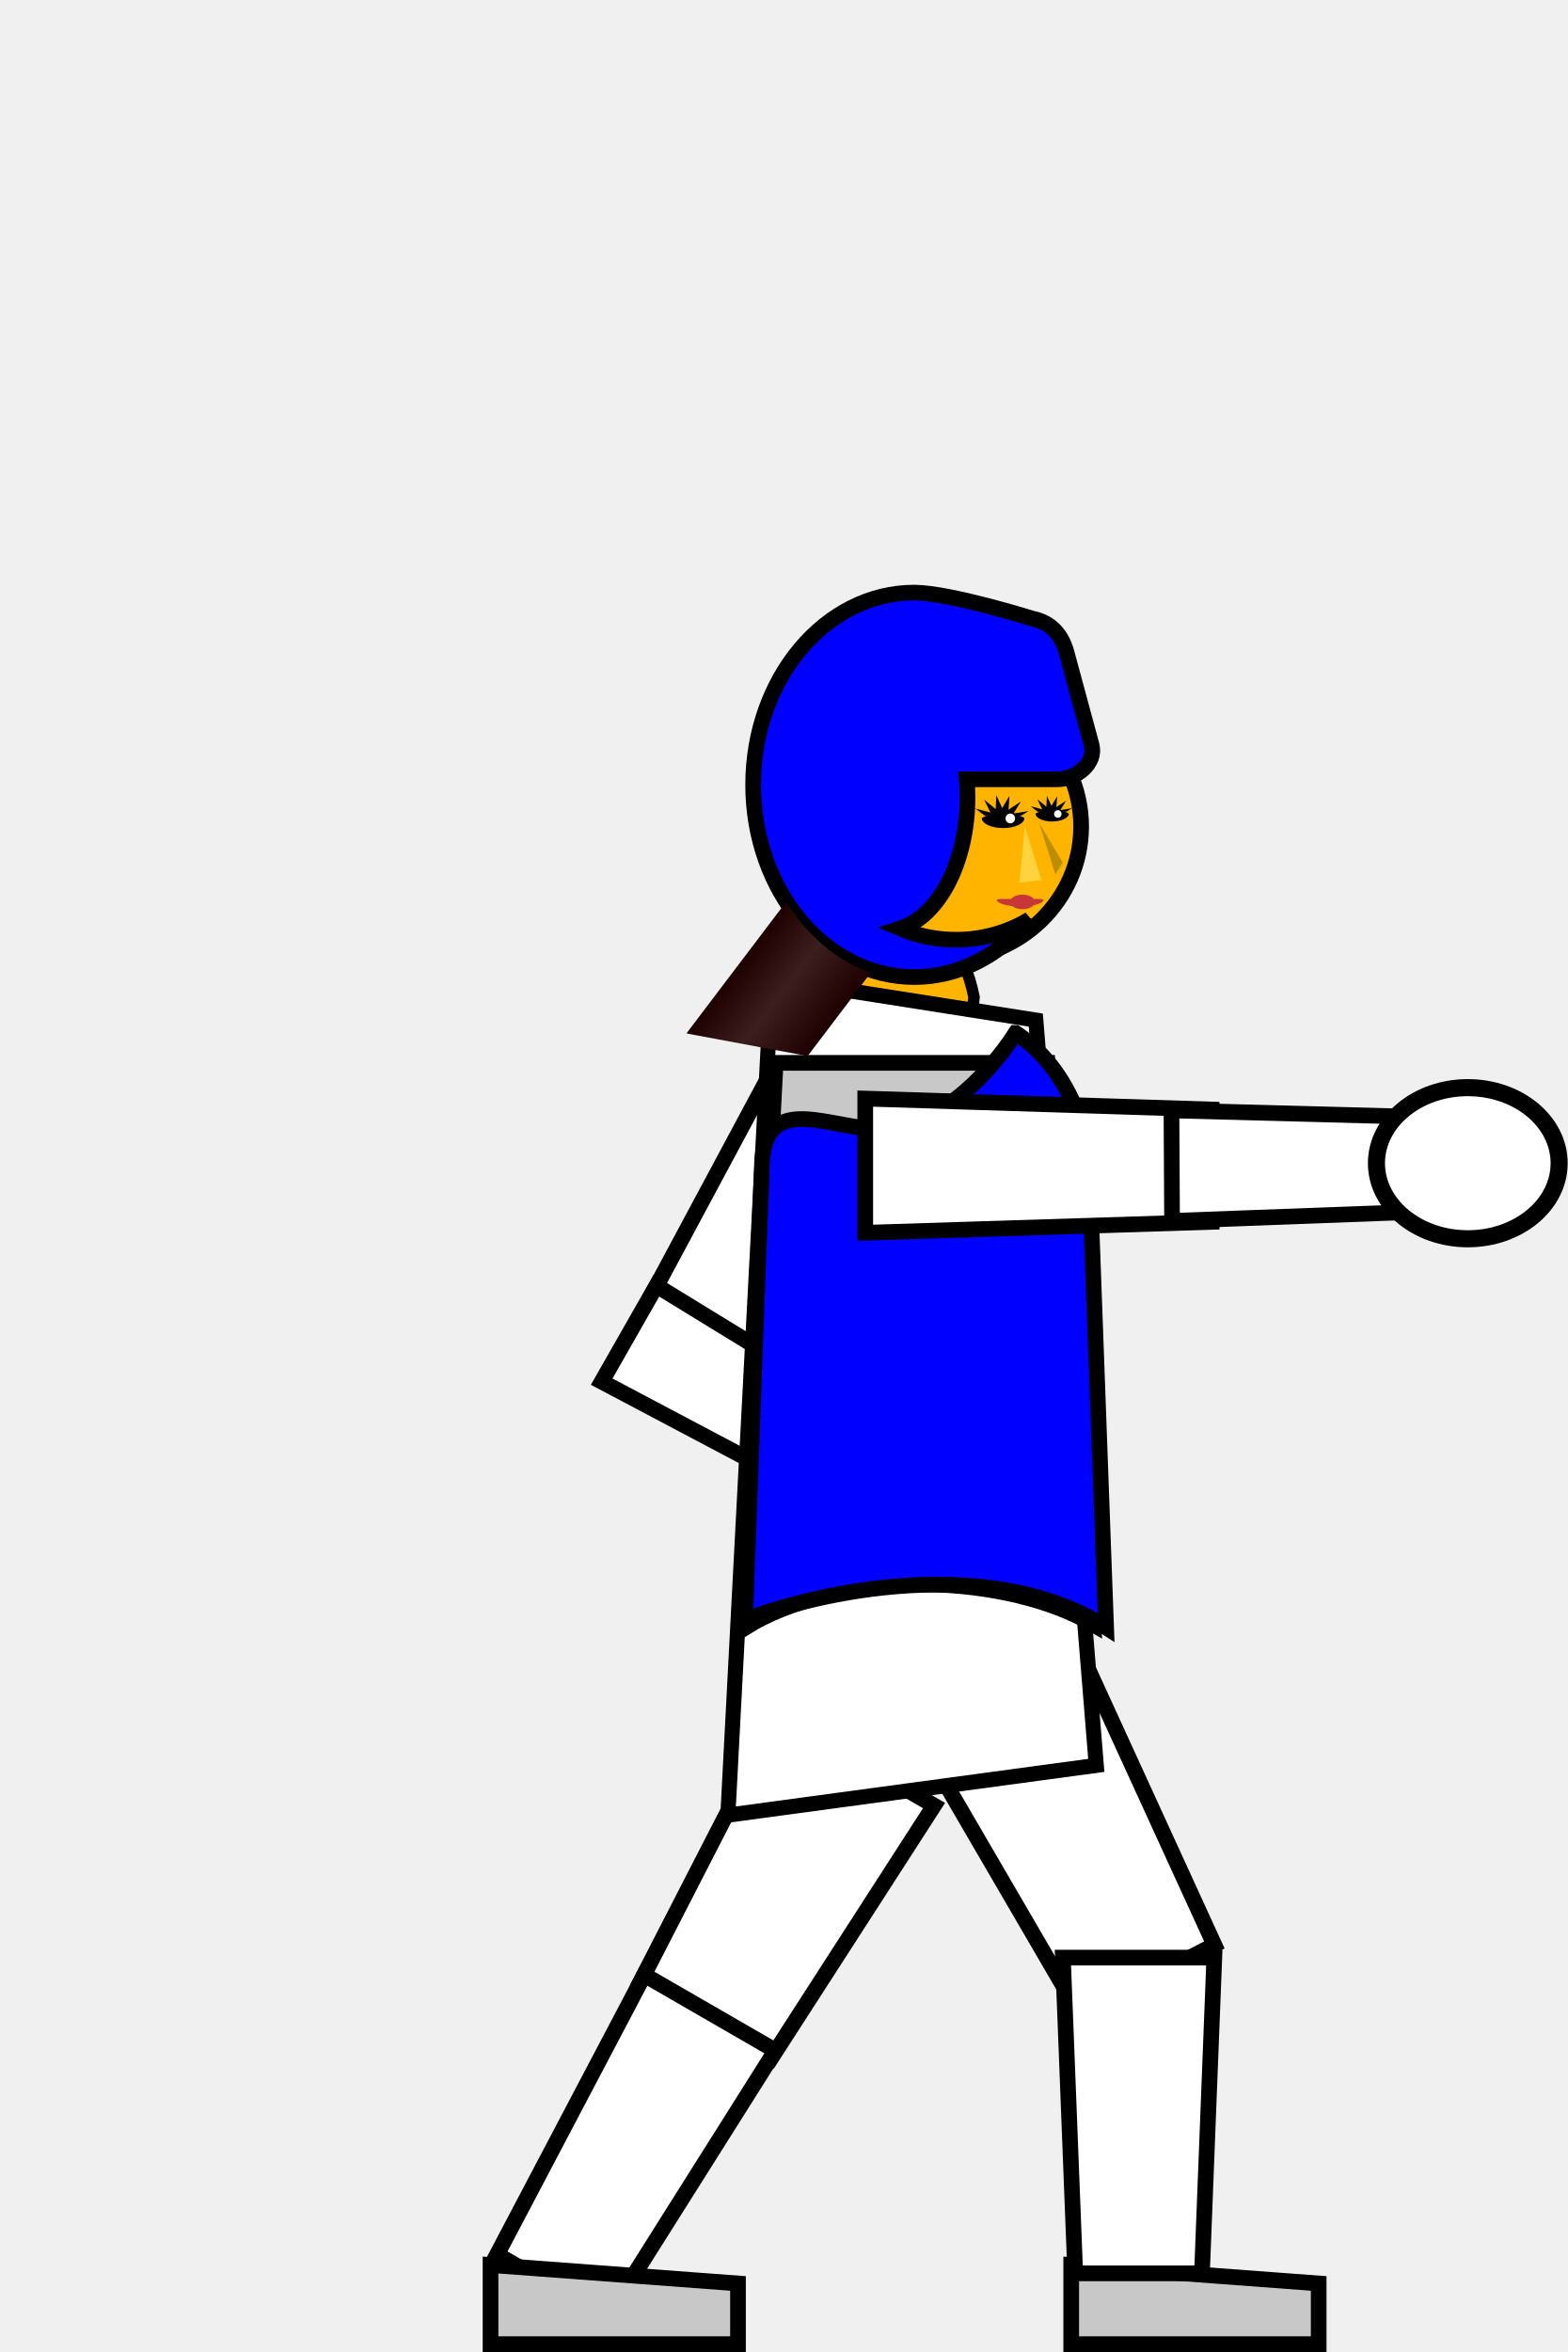
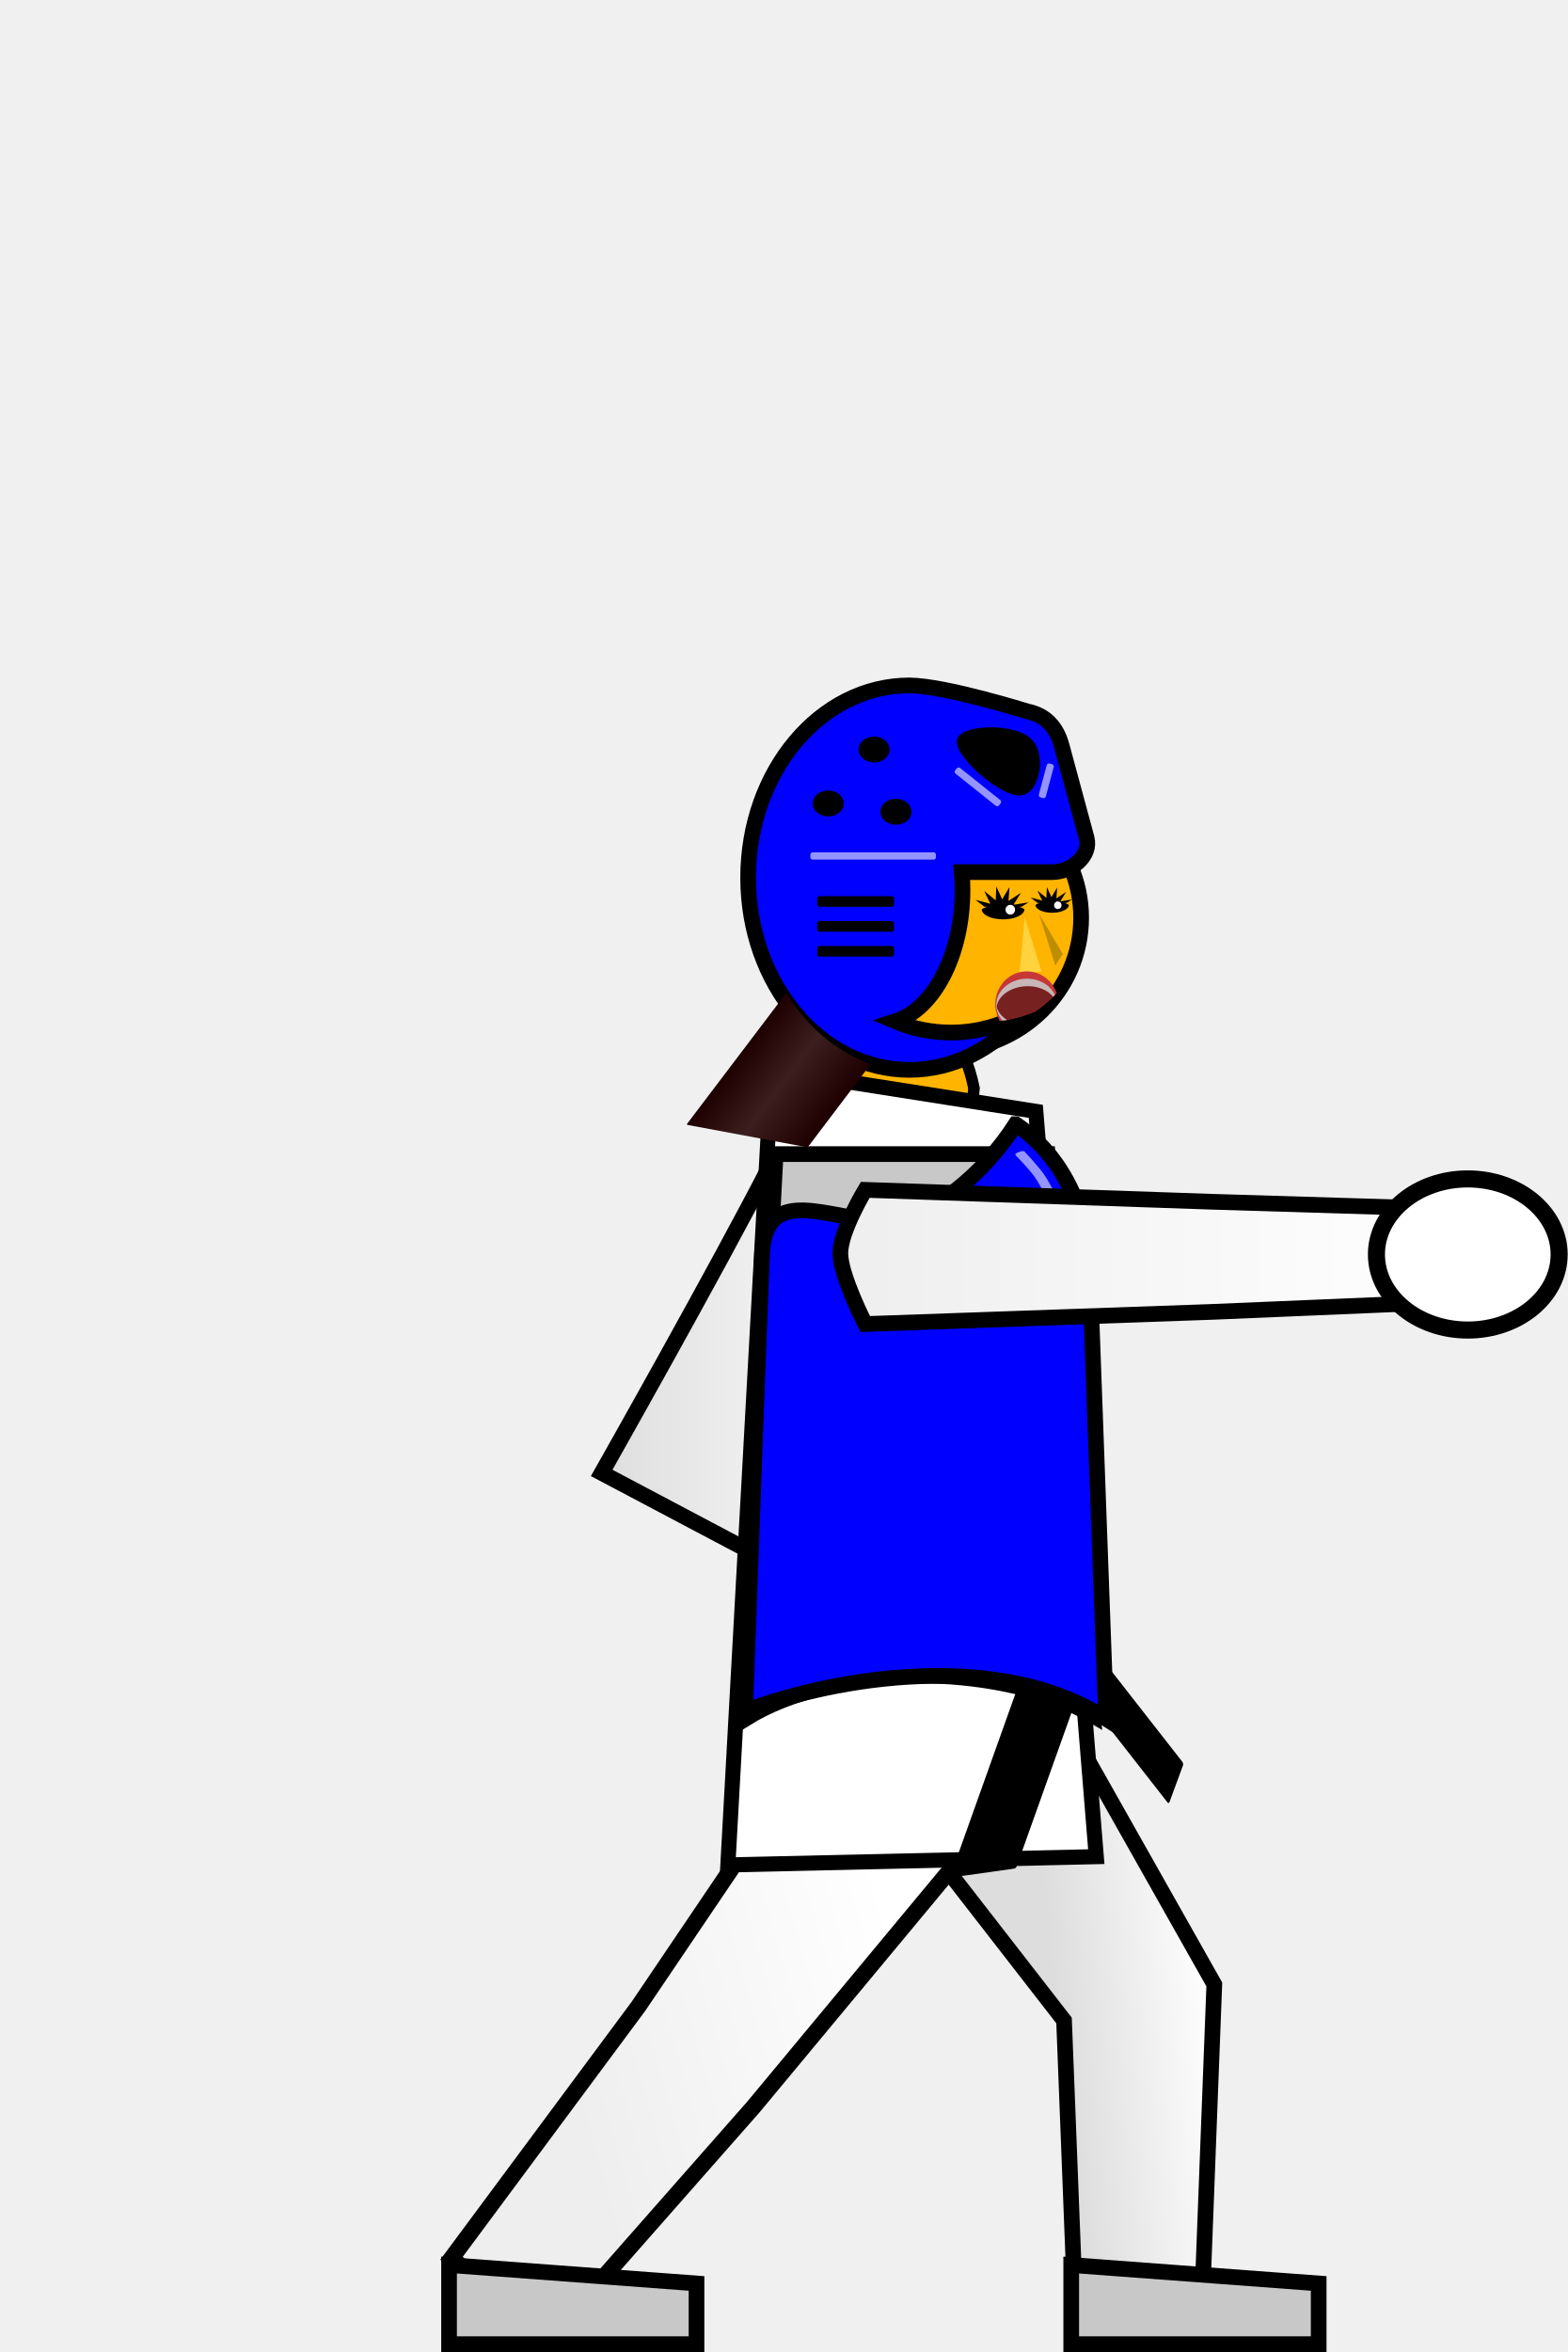
<svg xmlns="http://www.w3.org/2000/svg" xmlns:xlink="http://www.w3.org/1999/xlink" width="100mm" height="150mm" viewBox="0 0 100 150" version="1.1" id="svg5">
  <defs id="defs2">
-     <linearGradient xlink:href="#linearGradient23487" id="linearGradient23489" x1="-18.634" y1="55.656" x2="-3.588" y2="55.656" gradientUnits="userSpaceOnUse" gradientTransform="matrix(0.5139579,0.09587922,-0.3137708,0.4139604,137.3962,82.44059)" />
+     <linearGradient id="linearGradient2539">
+       <stop style="stop-color:#eeeeee;stop-opacity:1" offset="0" id="stop2535" />
+       <stop style="stop-color:#ffffff;stop-opacity:1" offset="1" id="stop2537" />
+     </linearGradient>
+     <linearGradient id="linearGradient2141">
+       <stop style="stop-color:#eeeeee;stop-opacity:1" offset="0" id="stop2137" />
+       <stop style="stop-color:#ffffff;stop-opacity:1" offset="1" id="stop2139" />
+     </linearGradient>
+     <linearGradient id="linearGradient1575">
+       <stop style="stop-color:#dddddd;stop-opacity:1" offset="0" id="stop1571" />
+       <stop style="stop-color:#ffffff;stop-opacity:1" offset="1" id="stop1573" />
+     </linearGradient>
+     <linearGradient xlink:href="#linearGradient23487" id="linearGradient23489" x1="-18.634" y1="55.656" x2="-3.588" y2="55.656" gradientUnits="userSpaceOnUse" gradientTransform="matrix(0.5139579,0.09587922,-0.3137708,0.4139604,137.3962,88.26142)" />
    <linearGradient id="linearGradient23487">
      <stop style="stop-color:#1e0000;stop-opacity:1" offset="0" id="stop23521" />
      <stop style="stop-color:#3c1e1e;stop-opacity:1" offset="0.466" id="stop23590" />
      <stop style="stop-color:#1e0000;stop-opacity:1" offset="1" id="stop23523" />
    </linearGradient>
+     <linearGradient xlink:href="#linearGradient1575" id="linearGradient1577" x1="256.531" y1="479.021" x2="294.666" y2="475.103" gradientUnits="userSpaceOnUse" gradientTransform="matrix(0.2645833,0,0,0.2645833,46.80748,10.7342)" />
+     <linearGradient xlink:href="#linearGradient1575" id="linearGradient1807" x1="142.456" y1="311.669" x2="219.113" y2="311.669" gradientUnits="userSpaceOnUse" />
+     <linearGradient xlink:href="#linearGradient2141" id="linearGradient1815" x1="200.71" y1="280.98" x2="352.817" y2="280.98" gradientUnits="userSpaceOnUse" />
+     <linearGradient xlink:href="#linearGradient2539" id="linearGradient2149" x1="140.488" y1="497.779" x2="218.829" y2="461.015" gradientUnits="userSpaceOnUse" gradientTransform="matrix(0.2612608,0.04179886,-0.04179886,0.2612608,93.47009,-3.869029)" />
  </defs>
  <g id="layer1" transform="translate(-72.30562,-42.20644)">
    <g id="g905" transform="translate(9.086056)">
-       <g id="g8972" transform="translate(21.70375,37.29307)">
-         <g id="g5030" transform="translate(0,1.5875)">
-           <path id="path846-8" style="fill:#ffb400;fill-opacity:1;stroke:#000000;stroke-width:0.736;stroke-linecap:round;stroke-miterlimit:3.5;stroke-dasharray:none;stroke-opacity:1;stop-color:#000000" d="m 102.05,63.263 a 4.643,8.583 4.771 0 1 1.596,3.646 4.643,8.583 4.771 0 1 -0.739,3.581 l -8.378,-0.699 a 4.643,8.583 4.771 0 1 -0.135,-3.654 4.643,8.583 4.771 0 1 2.179,-3.331 z" />
-           <ellipse style="fill:#ffb400;fill-opacity:1;stroke:#000000;stroke-width:1;stroke-linecap:round;stroke-miterlimit:3.5;stroke-dasharray:none;stroke-opacity:1;stop-color:#000000" id="path846" cx="101.775" cy="56.038" rx="8.705" ry="8.451" />
-           <path id="path846-5-7" style="fill:#000000;fill-opacity:1;stroke:#000000;stroke-width:1.127;stroke-linecap:round;stroke-miterlimit:3.5;stroke-dasharray:none;stroke-opacity:1;stop-color:#000000" d="m 101.775,47.587 a 8.705,8.451 0 0 0 -8.705,8.451 8.705,8.451 0 0 0 3.502,6.768 8.642,10.807 0 0 0 5.908,-10.245 8.642,10.807 0 0 0 -0.012,-0.552 8.642,10.807 40.838 0 0 2.193,-2.026 8.642,10.807 40.838 0 0 1.097,-1.46 8.705,8.451 0 0 0 -3.982,-0.936 z" />
-           <path id="path846-6" style="fill:#0000ff;fill-opacity:1;stroke:#000000;stroke-width:1;stroke-linecap:round;stroke-miterlimit:3.5;stroke-dasharray:none;stroke-opacity:1;stop-color:#000000" d="m 99.848,41.119 c -5.683,-2.15e-4 -10.291,5.488 -10.291,12.259 -7.1e-5,6.771 4.607,12.259 10.291,12.259 2.764,-0.001 5.412,-1.327 7.347,-3.68 -1.388,0.847 -3.021,1.3 -4.692,1.302 -1.273,-1.3e-5 -2.479,-0.258 -3.561,-0.716 a 5.333,8.532 0 0 0 4.289,-8.365 5.333,8.532 0 0 0 -0.049,-1.153 h 5.772 c 1.214,0 2.508,-1.019 2.191,-2.191 l -1.587,-5.865 c -0.317,-1.171 -1.001,-1.951 -2.191,-2.191 0,0 -5.211,-1.634 -7.518,-1.659 z" />
+       <g id="g3319">
+         <g id="g8972" transform="translate(21.70375,37.29307)">
+           <g id="g5030" transform="translate(0,7.408333)">
+             <path id="path846-8" style="fill:#ffb400;fill-opacity:1;stroke:#000000;stroke-width:0.736;stroke-linecap:round;stroke-miterlimit:3.5;stroke-dasharray:none;stroke-opacity:1;stop-color:#000000" d="m 102.05,63.263 a 4.643,8.583 4.771 0 1 1.596,3.646 4.643,8.583 4.771 0 1 -0.739,3.581 l -8.378,-0.699 a 4.643,8.583 4.771 0 1 -0.135,-3.654 4.643,8.583 4.771 0 1 2.179,-3.331 z" />
+             <ellipse style="fill:#ffb400;fill-opacity:1;stroke:#000000;stroke-width:1;stroke-linecap:round;stroke-miterlimit:3.5;stroke-dasharray:none;stroke-opacity:1;stop-color:#000000" id="path846" cx="101.775" cy="56.038" rx="8.705" ry="8.451" />
+             <path id="path846-5-7" style="fill:#000000;fill-opacity:1;stroke:#000000;stroke-width:1.127;stroke-linecap:round;stroke-miterlimit:3.5;stroke-dasharray:none;stroke-opacity:1;stop-color:#000000" d="m 101.775,47.587 a 8.705,8.451 0 0 0 -8.705,8.451 8.705,8.451 0 0 0 3.502,6.768 8.642,10.807 0 0 0 5.908,-10.245 8.642,10.807 0 0 0 -0.012,-0.552 8.642,10.807 40.838 0 0 2.193,-2.026 8.642,10.807 40.838 0 0 1.097,-1.46 8.705,8.451 0 0 0 -3.982,-0.936 z" />
+           </g>
+           <g id="g6701" transform="translate(-5.291666)">
+             <path id="rect4637-4-4" style="fill:url(#linearGradient1577);fill-opacity:1;stroke:#000000;stroke-width:1;stroke-linecap:round;stroke-miterlimit:3.5;stroke-dasharray:none;stop-color:#000000" d="m 116.292,117.348 -10.241,5.31 8.63,11.113 0.712,18.242 h 8.085 l 0.788,-20.54 z" />
+             <path id="rect5732-6" style="fill:#c8c8c8;fill-opacity:1;stroke:#000000;stroke-width:1;stroke-linecap:round;stroke-miterlimit:3.5;stroke-dasharray:none;stop-color:#000000" d="m 115.139,149.367 15.785,1.174 v 3.872 h -15.785 z" />
+           </g>
+           <g id="g6701-2" transform="translate(-31.75,5.820833)">
+             <path id="rect4637-4-4-1" style="fill:url(#linearGradient2149);fill-opacity:1;stroke:#000000;stroke-width:1.041;stroke-linecap:round;stroke-miterlimit:3.5;stroke-dasharray:none;stop-color:#000000" d="m 125.465,110.075 -11.476,16.974 -11.923,16.065 6.275,5.098 12.973,-14.735 12.996,-15.64 z" />
+             <path id="rect5732-6-7" style="fill:#c8c8c8;fill-opacity:1;stroke:#000000;stroke-width:1;stroke-linecap:round;stroke-miterlimit:3.5;stroke-dasharray:none;stop-color:#000000" d="m 101.91,143.546 15.785,1.174 v 3.872 h -15.785 z" />
+           </g>
+           <g id="g6487" transform="rotate(75,96.46443,73.94766)">
+             <path id="rect4637-4-4-3" style="fill:url(#linearGradient1807);fill-opacity:1;stroke:#000000;stroke-width:3.78;stroke-linecap:round;stroke-miterlimit:3.5;stroke-dasharray:none;stop-color:#000000" d="m 185.922,258.43 c -12.97,25.328 -40.863,74.605 -40.863,74.605 l 60.459,31.977 11.047,-19.373 -33.824,-20.732 31.195,-50.303 z" transform="matrix(0.06847921,-0.2555679,0.2555679,0.06847921,21.18317,110.6631)" />
+             <ellipse style="opacity:1;fill:#ffffff;fill-opacity:1;stroke:#000000;stroke-width:1.089;stroke-linecap:round;stroke-miterlimit:3.5;stroke-dasharray:none;stroke-opacity:1;stop-color:#000000" id="path6258" cx="151.571" cy="-2.255" transform="matrix(0.8660254,0.5,0.5,-0.8660254,0,0)" rx="4.819" ry="5.827" />
+           </g>
+           <path id="rect4637" style="opacity:1;fill:#ffffff;fill-opacity:1;stroke:#000000;stroke-width:0.962;stroke-linecap:round;stroke-miterlimit:3.5;stop-color:#000000" d="m 90.744,73.145 16.844,2.646 3.858,47.531 -23.501,0.529 z" />
+           <g id="g13167" transform="translate(90.4875,5.820833)">
+             <rect style="fill:#000000;fill-opacity:1;stroke:none;stroke-width:0.304;stroke-linecap:round;stroke-miterlimit:3.5;stroke-dasharray:none;stroke-opacity:1;stop-color:#000000" id="rect11194-5" width="2.753" height="16.469" x="-58.976" y="-74.638" ry="0.132" transform="matrix(0.3456312,-0.9383704,-0.6158489,-0.7878643,0,0)" />
+             <g id="g12041">
+               <path id="rect4637-5" style="fill:#c8c8c8;fill-opacity:1;stroke:#000000;stroke-width:3.78;stroke-linecap:round;stroke-miterlimit:3.5;stroke-dasharray:none;stop-color:#000000" d="m 411.68,115.238 -10.984,135.336 c 10.059,-5.886 24.756,-9.402 40.428,-9.674 16.888,0.028 32.823,3.833 43.256,10.33 l -7.135,-135.992 z" transform="matrix(-0.2645833,0,0,0.2645833,126.7747,42.20644)" />
+             </g>
+             <rect style="fill:#000000;fill-opacity:1;stroke:none;stroke-width:0.36;stroke-linecap:round;stroke-miterlimit:3.5;stroke-dasharray:none;stroke-opacity:1;stop-color:#000000" id="rect11194" width="4.263" height="14.942" x="-61.699" y="119.732" ry="0.12" transform="matrix(-0.9902578,0.1392464,-0.3360988,0.9418268,0,0)" />
+             <path id="path848-9-3" style="fill:#0000ff;fill-opacity:1;stroke:#000000;stroke-width:1;stroke-linecap:round;stroke-miterlimit:3.5;stroke-dasharray:none;stroke-opacity:1;stop-color:#000000" d="m 15.819,70.788 c 3.439,2.307 4.921,6.514 4.763,10.498 0.334,9.139 0.669,18.278 1.003,27.416 -6.79,-4.365 -17.076,-2.698 -23.03,-0.485 0.371,-9.754 0.688,-19.551 1.09,-29.278 0.296,-4.402 4.39,-2.004 7.605,-2.004 3.214,0 6.619,-3.118 8.568,-6.147 z" />
+             <path id="rect6155-8" style="fill:#ffffff;fill-opacity:0.582;stroke-width:0.484;stroke-linecap:round;stroke-miterlimit:3.5;stop-color:#000000" d="m 16.399,72.553 c 0,0 0.855,0.907 1.229,1.444 0.374,0.537 0.989,1.782 0.989,1.782 0.03,0.056 -0.016,0.126 -0.117,0.163 l -0.222,0.08 c -0.102,0.037 -0.213,0.023 -0.25,-0.031 0,0 -0.606,-1.282 -0.983,-1.819 -0.377,-0.537 -1.235,-1.407 -1.235,-1.407 -0.044,-0.051 0.016,-0.126 0.117,-0.163 l 0.222,-0.08 c 0.102,-0.037 0.213,-0.023 0.25,0.031 z" />
+           </g>
+           <g id="g6482" transform="rotate(-120,104.3453,83.30519)">
+             <path id="rect4637-4-4-3-5" style="fill:url(#linearGradient1815);fill-opacity:1;stroke:#000000;stroke-width:3.78;stroke-linecap:round;stroke-miterlimit:3.5;stroke-dasharray:none;stop-color:#000000" d="m 208.6,264.803 c 0,0 -6,9.897 -6,15.289 0,5.392 6,17.061 6,17.061 l 83.516,-2.928 58.803,-2.477 -0.119,-22.299 -58.684,-1.778 z" transform="matrix(-0.1322917,0.2291359,-0.2291359,-0.1322917,198.6084,65.17872)" />
+             <ellipse style="fill:#ffffff;fill-opacity:1;stroke:#000000;stroke-width:1.089;stroke-linecap:round;stroke-miterlimit:3.5;stroke-dasharray:none;stroke-opacity:1;stop-color:#000000" id="path6258-6" cx="-130.405" cy="50.77" transform="matrix(-0.8660254,-0.5,-0.5,0.8660254,0,0)" rx="4.819" ry="5.827" />
+           </g>
+           <g id="g5030-9" transform="translate(-0.3194436,7.50696)">
+             <path id="path846-5-7-5" style="fill:#000000;fill-opacity:1;stroke:#000000;stroke-width:1.127;stroke-linecap:round;stroke-miterlimit:3.5;stroke-dasharray:none;stroke-opacity:1;stop-color:#000000" d="m 101.775,47.587 a 8.705,8.451 0 0 0 -8.705,8.451 8.705,8.451 0 0 0 3.502,6.768 8.642,10.807 0 0 0 5.908,-10.245 8.642,10.807 0 0 0 -0.012,-0.552 8.642,10.807 40.838 0 0 2.193,-2.026 8.642,10.807 40.838 0 0 1.097,-1.46 8.705,8.451 0 0 0 -3.982,-0.936 z" />
+             <path id="path846-6-0" style="fill:#0000ff;fill-opacity:1;stroke:#000000;stroke-width:1;stroke-linecap:round;stroke-miterlimit:3.5;stroke-dasharray:none;stroke-opacity:1;stop-color:#000000" d="m 99.848,41.119 c -5.683,-2.15e-4 -10.291,5.488 -10.291,12.259 -7.1e-5,6.771 4.607,12.259 10.291,12.259 2.764,-0.001 5.412,-1.327 7.347,-3.68 -1.388,0.847 -3.021,1.3 -4.692,1.302 -1.273,-1.3e-5 -2.479,-0.258 -3.561,-0.716 a 5.333,8.532 0 0 0 4.289,-8.365 5.333,8.532 0 0 0 -0.049,-1.153 h 5.772 c 1.214,0 2.508,-1.019 2.191,-2.191 l -1.587,-5.865 c -0.317,-1.171 -1.001,-1.951 -2.191,-2.191 0,0 -5.211,-1.634 -7.518,-1.659 z" />
+             <ellipse style="fill:#000000;fill-opacity:1;stroke:none;stroke-width:0.58;stroke-linecap:round;stroke-miterlimit:3.5;stroke-dasharray:none;stop-color:#000000" id="path3135-1" cx="98.987" cy="49.177" rx="0.991" ry="0.827" />
+             <ellipse style="fill:#000000;fill-opacity:1;stroke:none;stroke-width:0.58;stroke-linecap:round;stroke-miterlimit:3.5;stroke-dasharray:none;stop-color:#000000" id="path3135-1-2" cx="94.666" cy="48.648" rx="0.991" ry="0.827" />
+             <ellipse style="fill:#000000;fill-opacity:1;stroke:none;stroke-width:0.58;stroke-linecap:round;stroke-miterlimit:3.5;stroke-dasharray:none;stop-color:#000000" id="path3135-1-2-9" cx="97.591" cy="45.208" rx="0.991" ry="0.827" />
+             <rect style="fill:#000000;fill-opacity:1;stroke:none;stroke-width:1;stroke-linecap:round;stroke-miterlimit:3.5;stroke-dasharray:none;stop-color:#000000" id="rect3877" width="4.893" height="0.677" x="93.967" y="54.56" ry="0.144" />
+             <rect style="fill:#000000;fill-opacity:1;stroke:none;stroke-width:1;stroke-linecap:round;stroke-miterlimit:3.5;stroke-dasharray:none;stop-color:#000000" id="rect3877-0" width="4.893" height="0.677" x="93.967" y="56.148" ry="0.144" />
+             <rect style="fill:#000000;fill-opacity:1;stroke:none;stroke-width:1;stroke-linecap:round;stroke-miterlimit:3.5;stroke-dasharray:none;stop-color:#000000" id="rect3877-0-8" width="4.893" height="0.677" x="93.967" y="57.735" ry="0.144" />
+             <path style="fill:#000000;fill-opacity:1;stroke:#000000;stroke-width:1.89;stroke-linecap:round;stroke-miterlimit:3.5;stroke-dasharray:none;stroke-opacity:1;stop-color:#000000" id="path4195" transform="matrix(-0.1215245,0.07299645,0.140668,0.1340789,113.4309,9.898189)" d="m 235.143,156.111 c -3.624,1.832 -9.731,-1.071 -13.13,-3.294 -3.399,-2.223 -8.505,-6.655 -8.279,-10.71 0.226,-4.055 5.793,-7.892 9.417,-9.724 3.624,-1.832 10.016,-4.038 13.415,-1.815 3.399,2.223 3.938,8.963 3.713,13.018 -0.226,4.055 -1.511,10.693 -5.136,12.525 z" />
+             <rect style="fill:#ffffff;fill-opacity:0.582;stroke:none;stroke-width:0.587;stroke-linecap:round;stroke-miterlimit:3.5;stroke-dasharray:none;stroke-opacity:1;stop-color:#000000" id="rect6155" width="8.007" height="0.463" x="93.529" y="51.765" ry="0.144" />
+             <rect style="fill:#ffffff;fill-opacity:0.582;stroke:none;stroke-width:0.393;stroke-linecap:round;stroke-miterlimit:3.5;stroke-dasharray:none;stroke-opacity:1;stop-color:#000000" id="rect6155-6" width="3.58" height="0.463" x="109.357" y="-28.006" ry="0.144" transform="rotate(38.57354)" />
+             <rect style="fill:#ffffff;fill-opacity:0.582;stroke:none;stroke-width:0.31;stroke-linecap:round;stroke-miterlimit:3.5;stroke-dasharray:none;stroke-opacity:1;stop-color:#000000" id="rect6155-6-3" width="2.235" height="0.463" x="-18.609" y="116.862" ry="0.144" transform="rotate(-75)" />
+           </g>
        </g>
-         <g id="g6701" transform="translate(-5.291666)">
-           <path id="rect4637-4-4" style="fill:#ffffff;fill-opacity:1;stroke:#000000;stroke-width:1;stroke-linecap:round;stroke-miterlimit:3.5;stroke-dasharray:none;stop-color:#000000" d="m 124.27,128.951 -8.573,4.446 -9.645,-16.559 10.241,-5.31 z" />
-           <path id="rect5732-6" style="fill:#c8c8c8;fill-opacity:1;stroke:#000000;stroke-width:1;stroke-linecap:round;stroke-miterlimit:3.5;stroke-dasharray:none;stop-color:#000000" d="m 115.139,149.367 15.785,1.174 v 3.872 h -15.785 z" />
-           <path id="rect4637-4" style="fill:#ffffff;fill-opacity:1;stroke:#000000;stroke-width:1;stroke-linecap:round;stroke-miterlimit:3.5;stroke-dasharray:none;stop-color:#000000" d="m 123.479,149.896 h -8.085 l -0.786,-20.134 h 9.658 z" />
+         <g id="g18120" transform="translate(21.84576,44.93595)">
+           <path id="path20062" style="opacity:1;fill:#ffdd55;fill-opacity:0.733;stroke-width:0.78;stroke-linecap:round;stroke-miterlimit:3.5;stop-color:#000000" d="m 107.812,59.22 -1.423,0.173 0.141,-1.287 0.203,-2.34 0.539,1.727 z" />
+           <path id="path20062-7" style="opacity:1;fill:#806600;fill-opacity:0.502;stroke-width:0.558;stroke-linecap:round;stroke-miterlimit:3.5;stop-color:#000000" d="m 108.69,58.85 0.481,-0.738 -1.516,-2.547 0.518,1.642 z" />
+           <g id="g23030">
+             <path id="path1833" style="fill:#000000;fill-opacity:1;stroke:none;stroke-width:1.264;stroke-linecap:round;stroke-miterlimit:3.5;stop-color:#000000" d="m 191.004,178.789 -0.152,3.344 -2.766,-2.248 1.479,3.076 -3.58,-0.949 2.139,1.662 h 0.654 a 5.142,2.431 0 0 0 -1.293,0.611 5.142,2.431 0 0 0 5.143,2.432 5.142,2.431 0 0 0 5.143,-2.432 5.142,2.431 0 0 0 -1.293,-0.611 h 0.611 l 1.699,-1.066 -3.379,0.561 a 5.142,2.431 0 0 0 -0.199,-0.094 l 1.734,-2.775 -3.01,1.979 0.234,-3.344 -1.758,2.955 z" transform="matrix(0.2645833,0,0,0.2645833,54.39256,6.50089)" />
+             <ellipse style="fill:#ffffff;fill-opacity:1;stroke:none;stroke-width:0.913;stroke-linecap:round;stroke-miterlimit:3.5;stroke-dasharray:none;stroke-opacity:1;stop-color:#000000" id="path18144" cx="105.82" cy="55.288" rx="0.305" ry="0.311" />
+           </g>
+           <g id="g23030-8" transform="matrix(0.7809847,0,0,0.7809847,26.20567,11.82334)">
+             <path id="path1833-83" style="fill:#000000;fill-opacity:1;stroke:none;stroke-width:1.264;stroke-linecap:round;stroke-miterlimit:3.5;stop-color:#000000" d="m 191.004,178.789 -0.152,3.344 -2.766,-2.248 1.479,3.076 -3.58,-0.949 2.139,1.662 h 0.654 a 5.142,2.431 0 0 0 -1.293,0.611 5.142,2.431 0 0 0 5.143,2.432 5.142,2.431 0 0 0 5.143,-2.432 5.142,2.431 0 0 0 -1.293,-0.611 h 0.611 l 1.699,-1.066 -3.379,0.561 a 5.142,2.431 0 0 0 -0.199,-0.094 l 1.734,-2.775 -3.01,1.979 0.234,-3.344 -1.758,2.955 z" transform="matrix(0.2645833,0,0,0.2645833,54.39256,6.50089)" />
+             <ellipse style="fill:#ffffff;fill-opacity:1;stroke:none;stroke-width:0.913;stroke-linecap:round;stroke-miterlimit:3.5;stroke-dasharray:none;stroke-opacity:1;stop-color:#000000" id="path18144-1" cx="105.82" cy="55.288" rx="0.305" ry="0.311" />
+           </g>
+           <g id="g1212" transform="matrix(0.7273794,-1.724907,1.472755,0.8920127,-38.51554,155.6951)">
+             <path id="path23093" style="opacity:1;fill:#c83737;fill-opacity:1;stroke:none;stroke-width:18.249;stroke-linecap:round;stroke-miterlimit:3.5;stroke-dasharray:none;stroke-opacity:1;stop-color:#000000" d="M 85.223,268.408 A 7.924,7.638 15 0 0 77.875,274 a 7.924,7.638 15 0 0 5.678,9.428 7.924,7.638 15 0 0 3.803,0.102 c 0.537,-2.949 0.682,-5.945 0.432,-8.9 a 31.941,32.9 23.401 0 0 -2.564,-6.221 z" transform="matrix(-0.09306846,0.1019014,-0.1083675,-0.1172004,122.1265,80.75213)" />
+             <path id="path23093-1" style="fill:#782121;fill-opacity:1;stroke:none;stroke-width:15.863;stroke-linecap:round;stroke-miterlimit:3.5;stroke-dasharray:none;stroke-opacity:1;stop-color:#000000" d="m 85.506,268.953 a 6.245,7.323 15 0 0 -5.973,5.6 6.245,7.323 15 0 0 4.137,8.689 6.245,7.323 15 0 0 3.799,-0.367 c 0.437,-2.689 0.552,-5.413 0.336,-8.104 a 31.941,32.9 23.401 0 0 -2.299,-5.818 z" transform="matrix(-0.09306846,0.1019014,-0.1083675,-0.1172004,122.1265,80.75213)" />
+             <path id="path23093-1-9" style="fill:#c8b7b7;fill-opacity:1;stroke:none;stroke-width:15.863;stroke-linecap:round;stroke-miterlimit:3.5;stroke-dasharray:none;stroke-opacity:1;stop-color:#000000" d="m 85.518,268.959 a 6.245,7.323 15 0 0 -5.982,5.594 6.245,7.323 15 0 0 4.133,8.689 6.245,7.323 15 0 0 0.488,0.104 5.334,7.323 15 0 1 -2.861,-8.322 5.334,7.323 15 0 1 4.49,-5.523 31.941,32.9 23.401 0 0 -0.268,-0.541 z" transform="matrix(-0.09306846,0.1019014,-0.1083675,-0.1172004,122.1265,80.75213)" />
+             <path id="path23093-1-0" style="fill:#c8b7b7;fill-opacity:1;stroke:none;stroke-width:15.863;stroke-linecap:round;stroke-miterlimit:3.5;stroke-dasharray:none;stroke-opacity:1;stop-color:#000000" d="m 87.629,281.771 a 5.559,7.323 15 0 1 -4.311,1.363 6.245,7.323 15 0 0 0.352,0.107 6.245,7.323 15 0 0 3.797,-0.352 c 0.061,-0.372 0.114,-0.746 0.162,-1.119 z" transform="matrix(-0.09306846,0.1019014,-0.1083675,-0.1172004,122.1265,80.75213)" />
+           </g>
        </g>
-         <g id="g6701-2" transform="translate(-31.75)">
-           <path id="rect4637-4-4-1" style="fill:#ffffff;fill-opacity:1;stroke:#000000;stroke-width:1;stroke-linecap:round;stroke-miterlimit:3.5;stroke-dasharray:none;stop-color:#000000" d="m 122.464,136.169 -8.364,-4.829 8.757,-17.046 9.99,5.768 z" />
-           <path id="rect4637-4-8" style="fill:#ffffff;fill-opacity:1;stroke:#000000;stroke-width:1;stroke-linecap:round;stroke-miterlimit:3.5;stroke-dasharray:none;stop-color:#000000" d="m 111.976,152.735 -7.002,-4.043 9.386,-17.83 8.364,4.829 z" />
-           <path id="rect5732-6-7" style="fill:#c8c8c8;fill-opacity:1;stroke:#000000;stroke-width:1;stroke-linecap:round;stroke-miterlimit:3.5;stroke-dasharray:none;stop-color:#000000" d="m 104.556,149.367 15.785,1.174 v 3.872 h -15.785 z" />
-         </g>
-         <g id="g6487" transform="rotate(75,100.2574,71.03725)">
-           <path id="rect4637-4-4-3" style="fill:#ffffff;fill-opacity:1;stroke:#000000;stroke-width:1;stroke-linecap:round;stroke-miterlimit:3.5;stroke-dasharray:none;stop-color:#000000" d="M 121.146,90.91 116.079,95.977 99.961,80.845 106.013,74.793 Z" />
-           <path id="rect4637-4-4-3-7" style="fill:#ffffff;fill-opacity:1;stroke:#000000;stroke-width:1;stroke-linecap:round;stroke-miterlimit:3.5;stroke-dasharray:none;stop-color:#000000" d="m 124.348,78.985 4.194,4.149 -12.312,13.262 -5.01,-4.956 z" />
-           <ellipse style="opacity:1;fill:#ffffff;fill-opacity:1;stroke:#000000;stroke-width:1.089;stroke-linecap:round;stroke-miterlimit:3.5;stroke-dasharray:none;stroke-opacity:1;stop-color:#000000" id="path6258" cx="151.571" cy="-2.255" transform="matrix(0.8660254,0.5,0.5,-0.8660254,0,0)" rx="4.819" ry="5.827" />
-         </g>
-         <path id="rect4637" style="opacity:1;fill:#ffffff;fill-opacity:1;stroke:#000000;stroke-width:0.962;stroke-linecap:round;stroke-miterlimit:3.5;stop-color:#000000" d="m 90.744,67.324 16.844,2.646 3.858,47.531 -23.501,3.175 z" />
-         <g id="g13167" transform="translate(90.4875)">
-           <g id="g12041">
-             <path id="rect4637-5" style="fill:#c8c8c8;fill-opacity:1;stroke:#000000;stroke-width:3.78;stroke-linecap:round;stroke-miterlimit:3.5;stroke-dasharray:none;stop-color:#000000" d="m 411.68,115.238 -10.984,135.336 c 10.059,-5.886 24.756,-9.402 40.428,-9.674 16.888,0.028 32.823,3.833 43.256,10.33 l -7.135,-135.992 z" transform="matrix(-0.2645833,0,0,0.2645833,126.7747,42.20644)" />
-           </g>
-           <path id="path848-9-3" style="fill:#0000ff;fill-opacity:1;stroke:#000000;stroke-width:1;stroke-linecap:round;stroke-miterlimit:3.5;stroke-dasharray:none;stroke-opacity:1;stop-color:#000000" d="m 15.819,70.788 c 3.439,2.307 4.921,6.514 4.763,10.498 0.334,9.139 0.669,18.278 1.003,27.416 -6.79,-4.365 -17.076,-2.698 -23.03,-0.485 0.371,-9.754 0.688,-19.551 1.09,-29.278 0.296,-4.402 4.39,-2.004 7.605,-2.004 3.214,0 6.619,-3.118 8.568,-6.147 z" />
-         </g>
-         <g id="g6482" transform="rotate(-120,102.665,80.39478)">
-           <path id="rect4637-4-4-3-5" style="fill:#ffffff;fill-opacity:1;stroke:#000000;stroke-width:1;stroke-linecap:round;stroke-miterlimit:3.5;stroke-dasharray:none;stop-color:#000000" d="M 98.685,96.733 92.479,93.151 102.924,73.666 l 7.412,4.279 z" />
-           <path id="rect4637-4-4-3-7-9" style="fill:#ffffff;fill-opacity:1;stroke:#000000;stroke-width:1;stroke-linecap:round;stroke-miterlimit:3.5;stroke-dasharray:none;stop-color:#000000" d="m 90.46,109.913 -5.125,-2.922 8.46,-15.997 6.122,3.491 z" />
-           <ellipse style="fill:#ffffff;fill-opacity:1;stroke:#000000;stroke-width:1.089;stroke-linecap:round;stroke-miterlimit:3.5;stroke-dasharray:none;stroke-opacity:1;stop-color:#000000" id="path6258-6" cx="-130.405" cy="50.77" transform="matrix(-0.8660254,-0.5,-0.5,0.8660254,0,0)" rx="4.819" ry="5.827" />
-         </g>
+         <path id="rect23459" style="fill:url(#linearGradient23489);fill-opacity:1;stroke:none;stroke-width:0.493;stroke-linecap:round;stroke-miterlimit:3.5;stroke-dasharray:none;stroke-opacity:1;stop-color:#000000" d="m 113.375,105.53 -6.325,8.345 c -0.025,0.033 -0.012,0.066 0.028,0.074 l 7.586,1.415 c 0.041,0.008 0.094,-0.013 0.119,-0.046 l 3.98,-5.25 c -2.189,-0.774 -4.074,-2.391 -5.388,-4.537 z" />
      </g>
-       <g id="g18120" transform="translate(21.84576,39.11512)">
-         <path id="path1833-8" style="fill:#c83737;fill-opacity:1;stroke:none;stroke-width:0.285;stroke-linecap:round;stroke-miterlimit:3.5;stop-color:#000000" d="m 105.125,60.425 a 1.491,0.426 0 0 0 -0.166,0.048 1.491,0.426 0 0 0 1.491,0.426 1.491,0.426 0 0 0 1.491,-0.426 1.491,0.426 0 0 0 -0.166,-0.048 z" />
-         <path id="path20062" style="opacity:1;fill:#ffdd55;fill-opacity:0.733;stroke-width:0.78;stroke-linecap:round;stroke-miterlimit:3.5;stop-color:#000000" d="m 107.812,59.22 -1.423,0.173 0.141,-1.287 0.203,-2.34 0.539,1.727 z" />
-         <path id="path20062-7" style="opacity:1;fill:#806600;fill-opacity:0.502;stroke-width:0.558;stroke-linecap:round;stroke-miterlimit:3.5;stop-color:#000000" d="m 108.69,58.85 0.481,-0.738 -1.516,-2.547 0.518,1.642 z" />
-         <g id="g23030">
-           <path id="path1833" style="fill:#000000;fill-opacity:1;stroke:none;stroke-width:1.264;stroke-linecap:round;stroke-miterlimit:3.5;stop-color:#000000" d="m 191.004,178.789 -0.152,3.344 -2.766,-2.248 1.479,3.076 -3.58,-0.949 2.139,1.662 h 0.654 a 5.142,2.431 0 0 0 -1.293,0.611 5.142,2.431 0 0 0 5.143,2.432 5.142,2.431 0 0 0 5.143,-2.432 5.142,2.431 0 0 0 -1.293,-0.611 h 0.611 l 1.699,-1.066 -3.379,0.561 a 5.142,2.431 0 0 0 -0.199,-0.094 l 1.734,-2.775 -3.01,1.979 0.234,-3.344 -1.758,2.955 z" transform="matrix(0.2645833,0,0,0.2645833,54.39256,6.50089)" />
-           <ellipse style="fill:#ffffff;fill-opacity:1;stroke:none;stroke-width:0.913;stroke-linecap:round;stroke-miterlimit:3.5;stroke-dasharray:none;stroke-opacity:1;stop-color:#000000" id="path18144" cx="105.82" cy="55.288" rx="0.305" ry="0.311" />
-         </g>
-         <g id="g23030-8" transform="matrix(0.7809847,0,0,0.7809847,26.20567,11.82334)">
-           <path id="path1833-83" style="fill:#000000;fill-opacity:1;stroke:none;stroke-width:1.264;stroke-linecap:round;stroke-miterlimit:3.5;stop-color:#000000" d="m 191.004,178.789 -0.152,3.344 -2.766,-2.248 1.479,3.076 -3.58,-0.949 2.139,1.662 h 0.654 a 5.142,2.431 0 0 0 -1.293,0.611 5.142,2.431 0 0 0 5.143,2.432 5.142,2.431 0 0 0 5.143,-2.432 5.142,2.431 0 0 0 -1.293,-0.611 h 0.611 l 1.699,-1.066 -3.379,0.561 a 5.142,2.431 0 0 0 -0.199,-0.094 l 1.734,-2.775 -3.01,1.979 0.234,-3.344 -1.758,2.955 z" transform="matrix(0.2645833,0,0,0.2645833,54.39256,6.50089)" />
-           <ellipse style="fill:#ffffff;fill-opacity:1;stroke:none;stroke-width:0.913;stroke-linecap:round;stroke-miterlimit:3.5;stroke-dasharray:none;stroke-opacity:1;stop-color:#000000" id="path18144-1" cx="105.82" cy="55.288" rx="0.305" ry="0.311" />
-         </g>
-         <ellipse style="opacity:1;fill:#c83737;fill-opacity:1;stroke:none;stroke-width:1.419;stroke-linecap:round;stroke-miterlimit:3.5;stroke-dasharray:none;stroke-opacity:1;stop-color:#000000" id="path23093" cx="106.594" cy="60.612" rx="0.79" ry="0.463" />
-       </g>
-       <path id="rect23459" style="fill:url(#linearGradient23489);fill-opacity:1;stroke:none;stroke-width:0.493;stroke-linecap:round;stroke-miterlimit:3.5;stroke-dasharray:none;stroke-opacity:1;stop-color:#000000" d="m 113.375,99.709 -6.325,8.345 c -0.025,0.033 -0.012,0.066 0.028,0.074 l 7.586,1.415 c 0.041,0.008 0.094,-0.013 0.119,-0.046 l 3.98,-5.25 c -2.189,-0.774 -4.074,-2.391 -5.388,-4.537 z" />
    </g>
  </g>
</svg>
